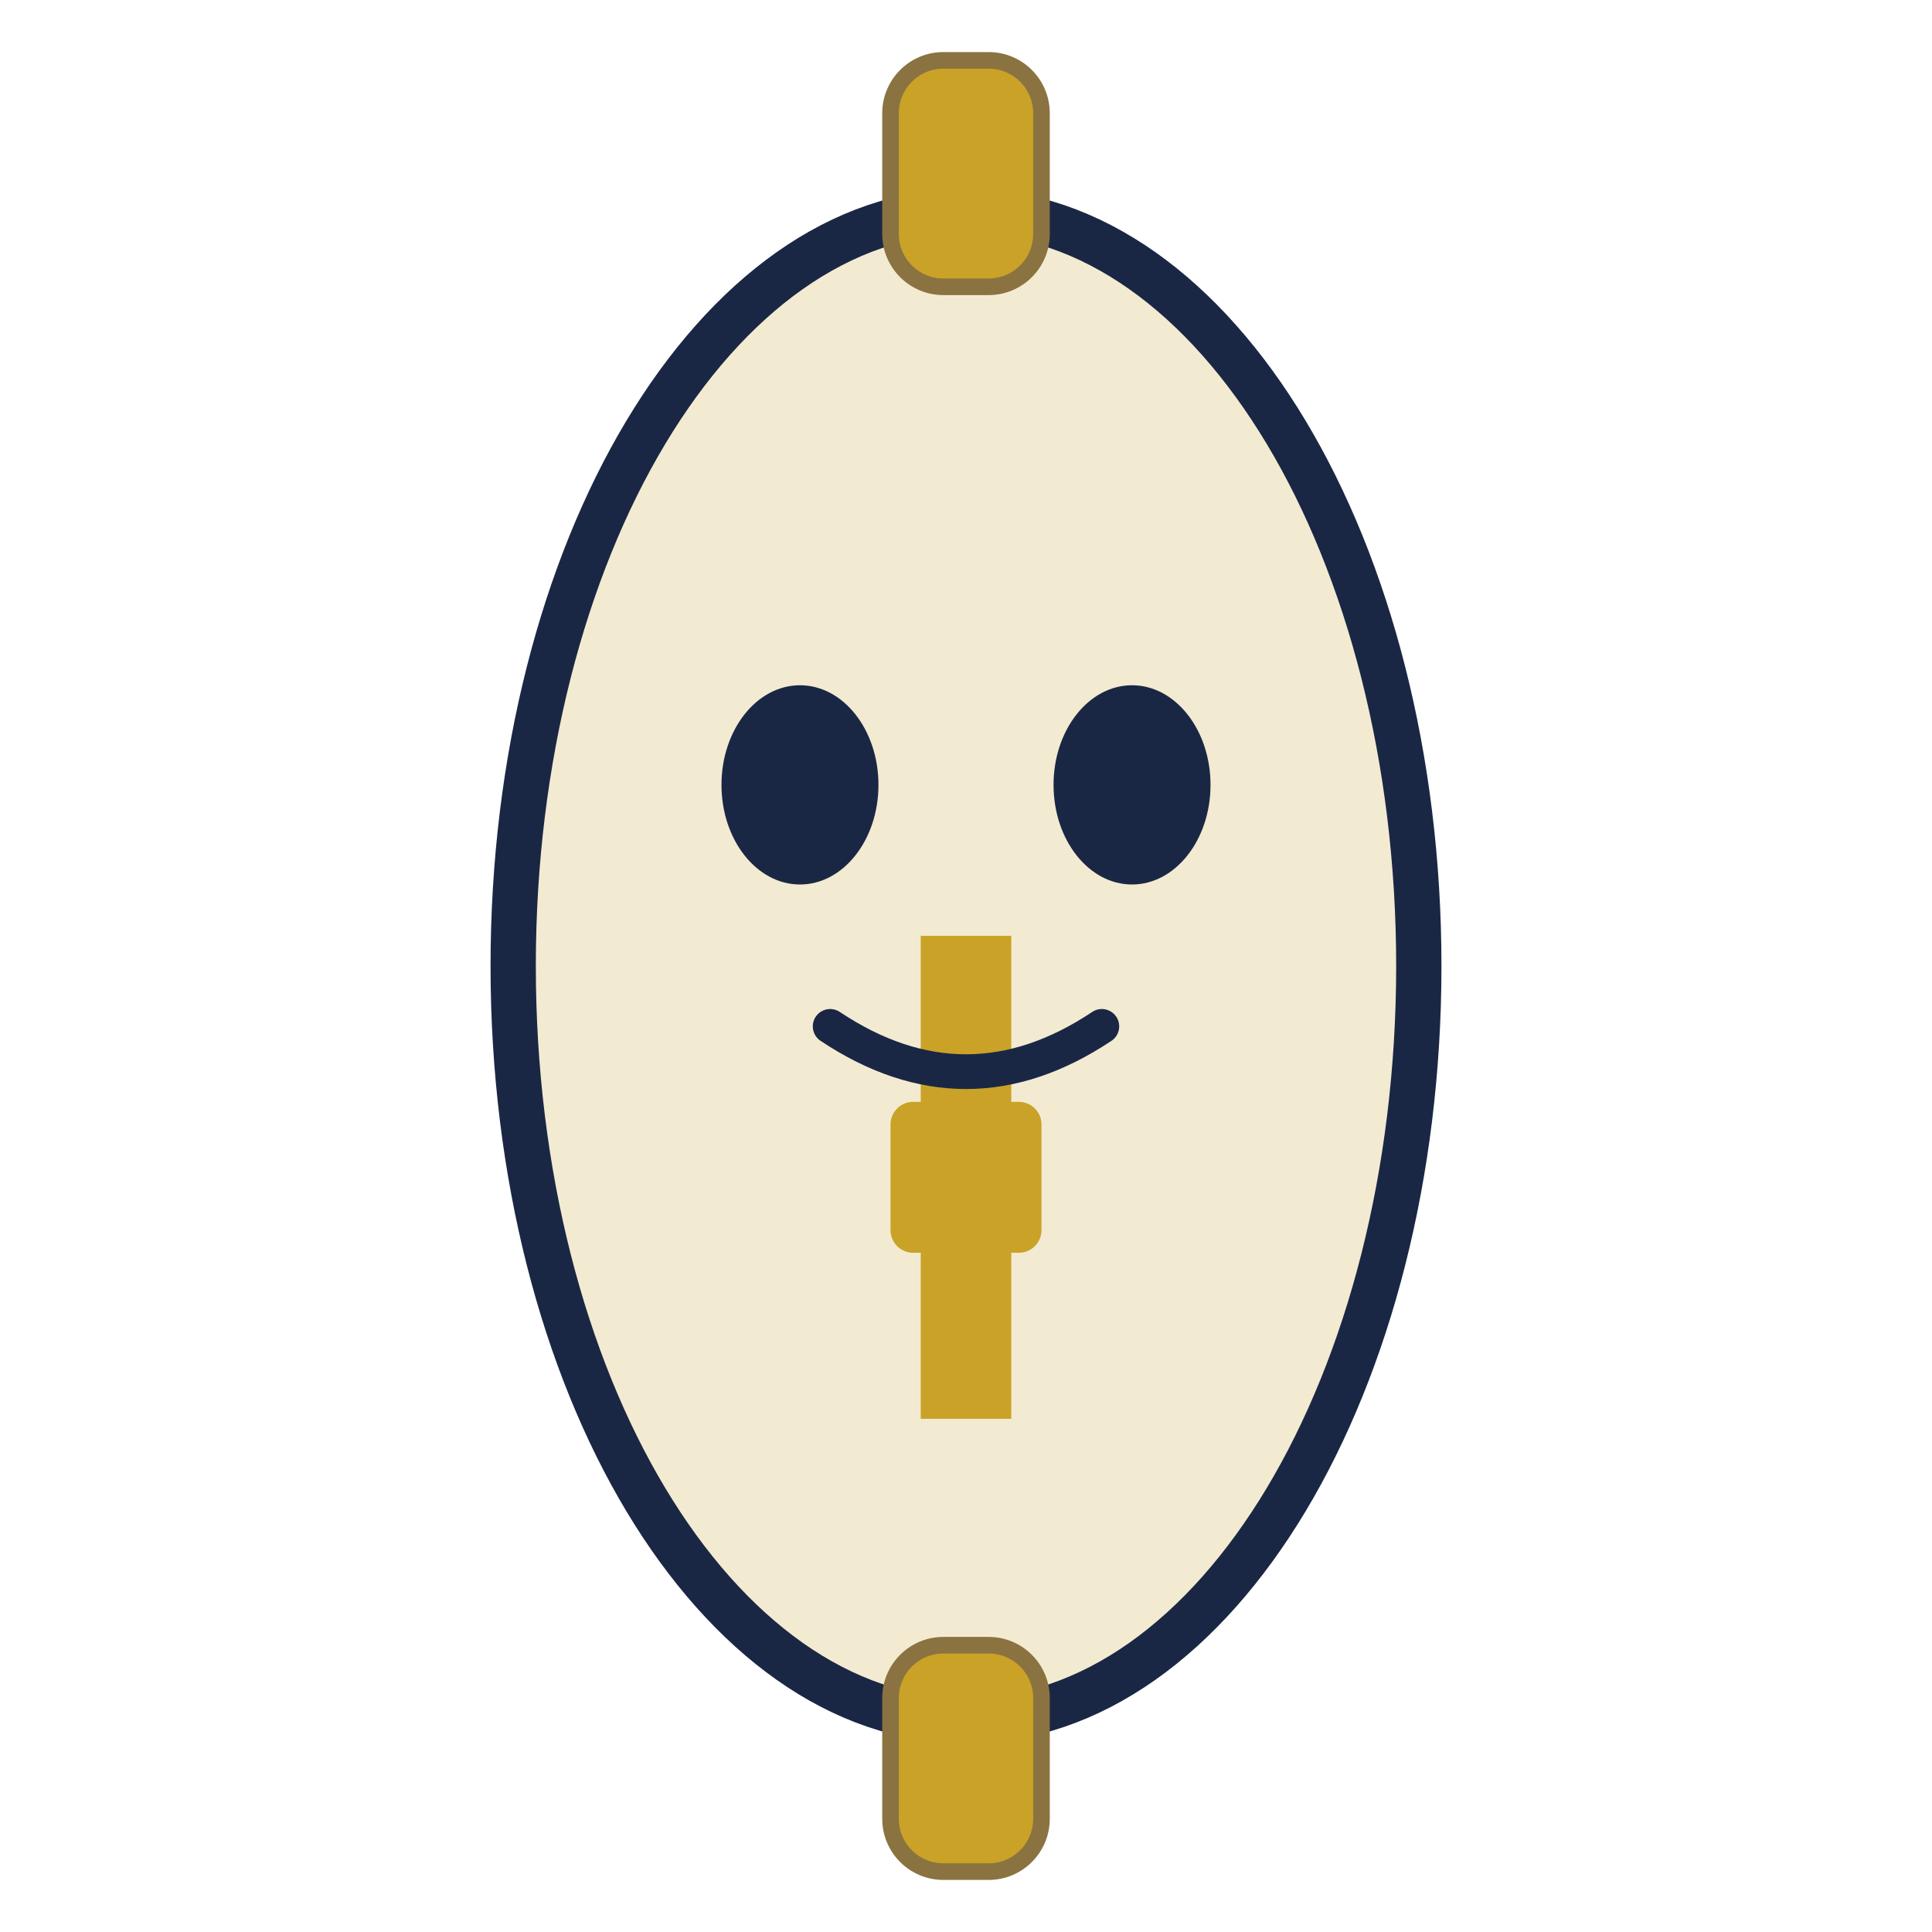
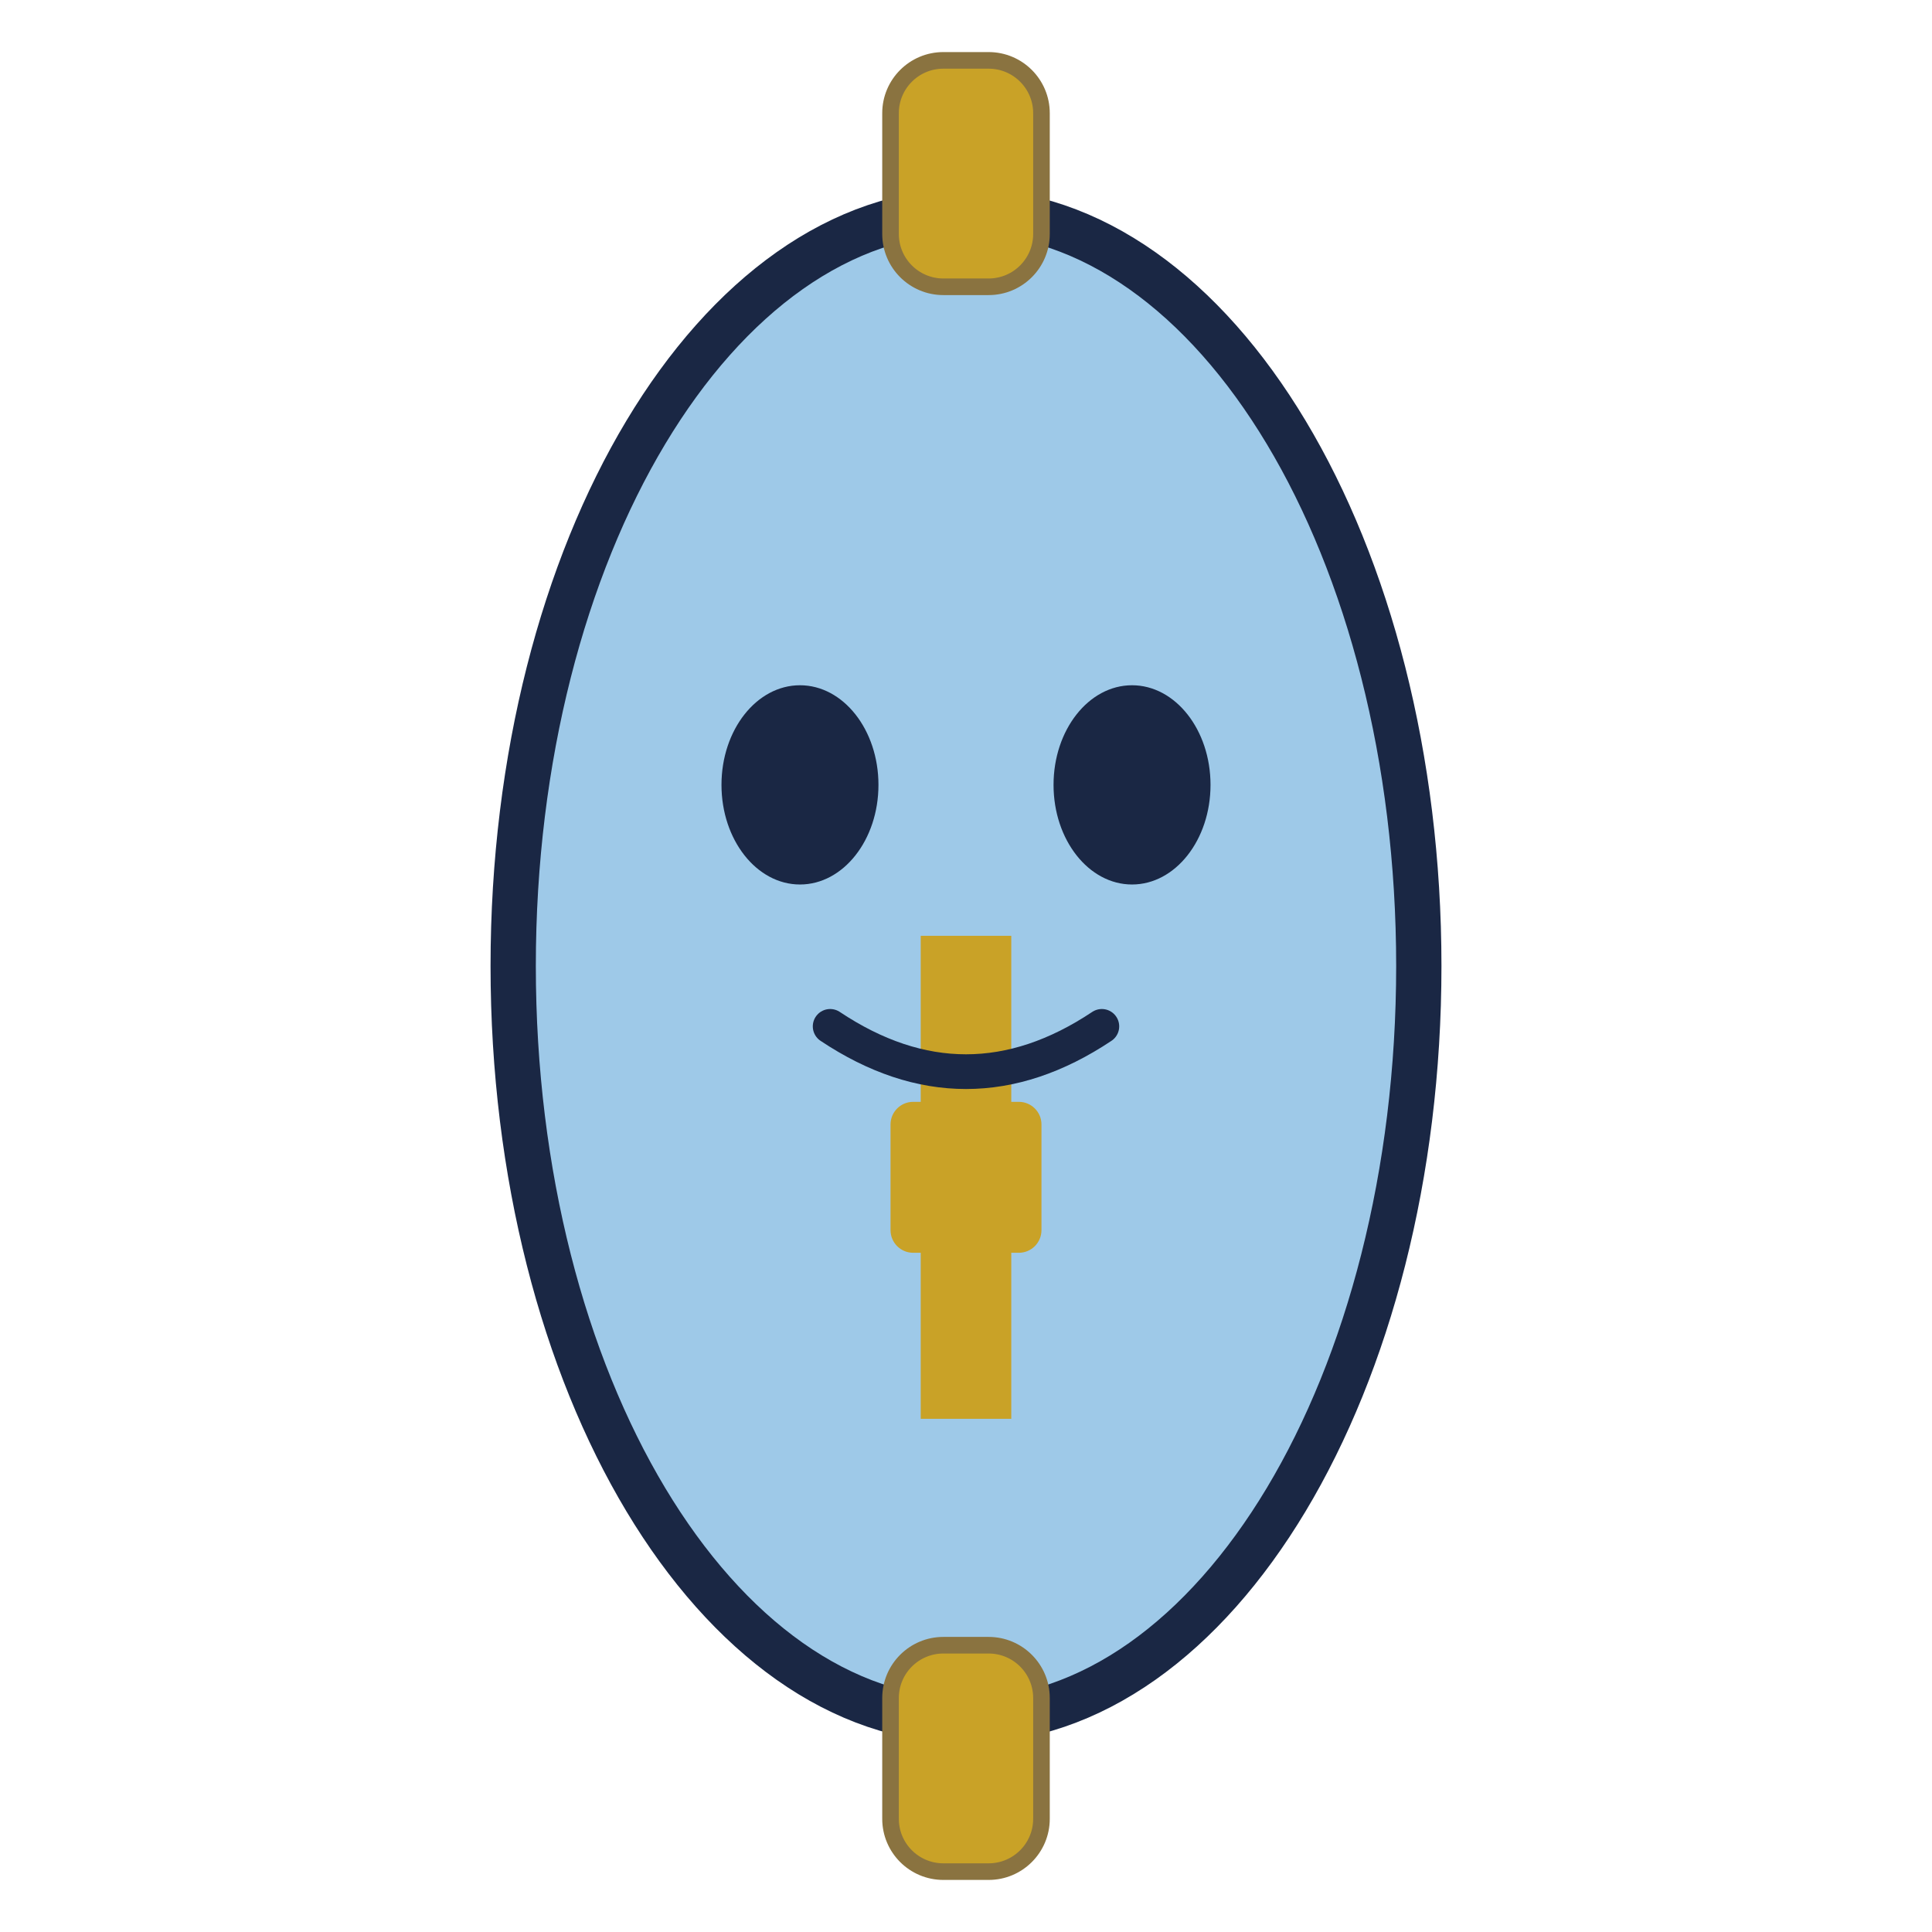
<svg xmlns="http://www.w3.org/2000/svg" viewBox="0 0 128 128">
-   <ellipse cx="64" cy="64" rx="30" ry="50" fill="#f3ead2" stroke="#1a2744" stroke-width="3" />
-   <rect x="61.0" y="62" width="6" height="16" fill="#c9a227" />
-   <rect x="61.0" y="78" width="6" height="16" fill="#c9a227" />
+   <ellipse cx="64" cy="64" rx="30" ry="50" fill="#9ec9e8" stroke="#1a2744" stroke-width="3" />
+   <rect x="61" y="62" width="6" height="16" fill="#c9a227" />
+   <rect x="61" y="78" width="6" height="16" fill="#c9a227" />
  <rect x="59" y="73" width="10" height="10" rx="1.5" fill="#c9a227" />
-   <rect x="59.0" y="4" width="10" height="15" rx="3.5" fill="#c9a227" stroke="#8a7340" stroke-width="1.1" />
-   <rect x="59.0" y="109" width="10" height="15" rx="3.5" fill="#c9a227" stroke="#8a7340" stroke-width="1.1" />
+   <rect x="59" y="4" width="10" height="15" rx="3.5" fill="#c9a227" stroke="#8a7340" stroke-width="1.1" />
+   <rect x="59" y="109" width="10" height="15" rx="3.5" fill="#c9a227" stroke="#8a7340" stroke-width="1.1" />
  <ellipse cx="53" cy="52" rx="5.2" ry="6.6" fill="#1a2744" />
  <ellipse cx="75" cy="52" rx="5.2" ry="6.6" fill="#1a2744" />
  <path d="M 55 68 Q 64 74 73 68" fill="none" stroke="#1a2744" stroke-width="2.3" stroke-linecap="round" />
</svg>
